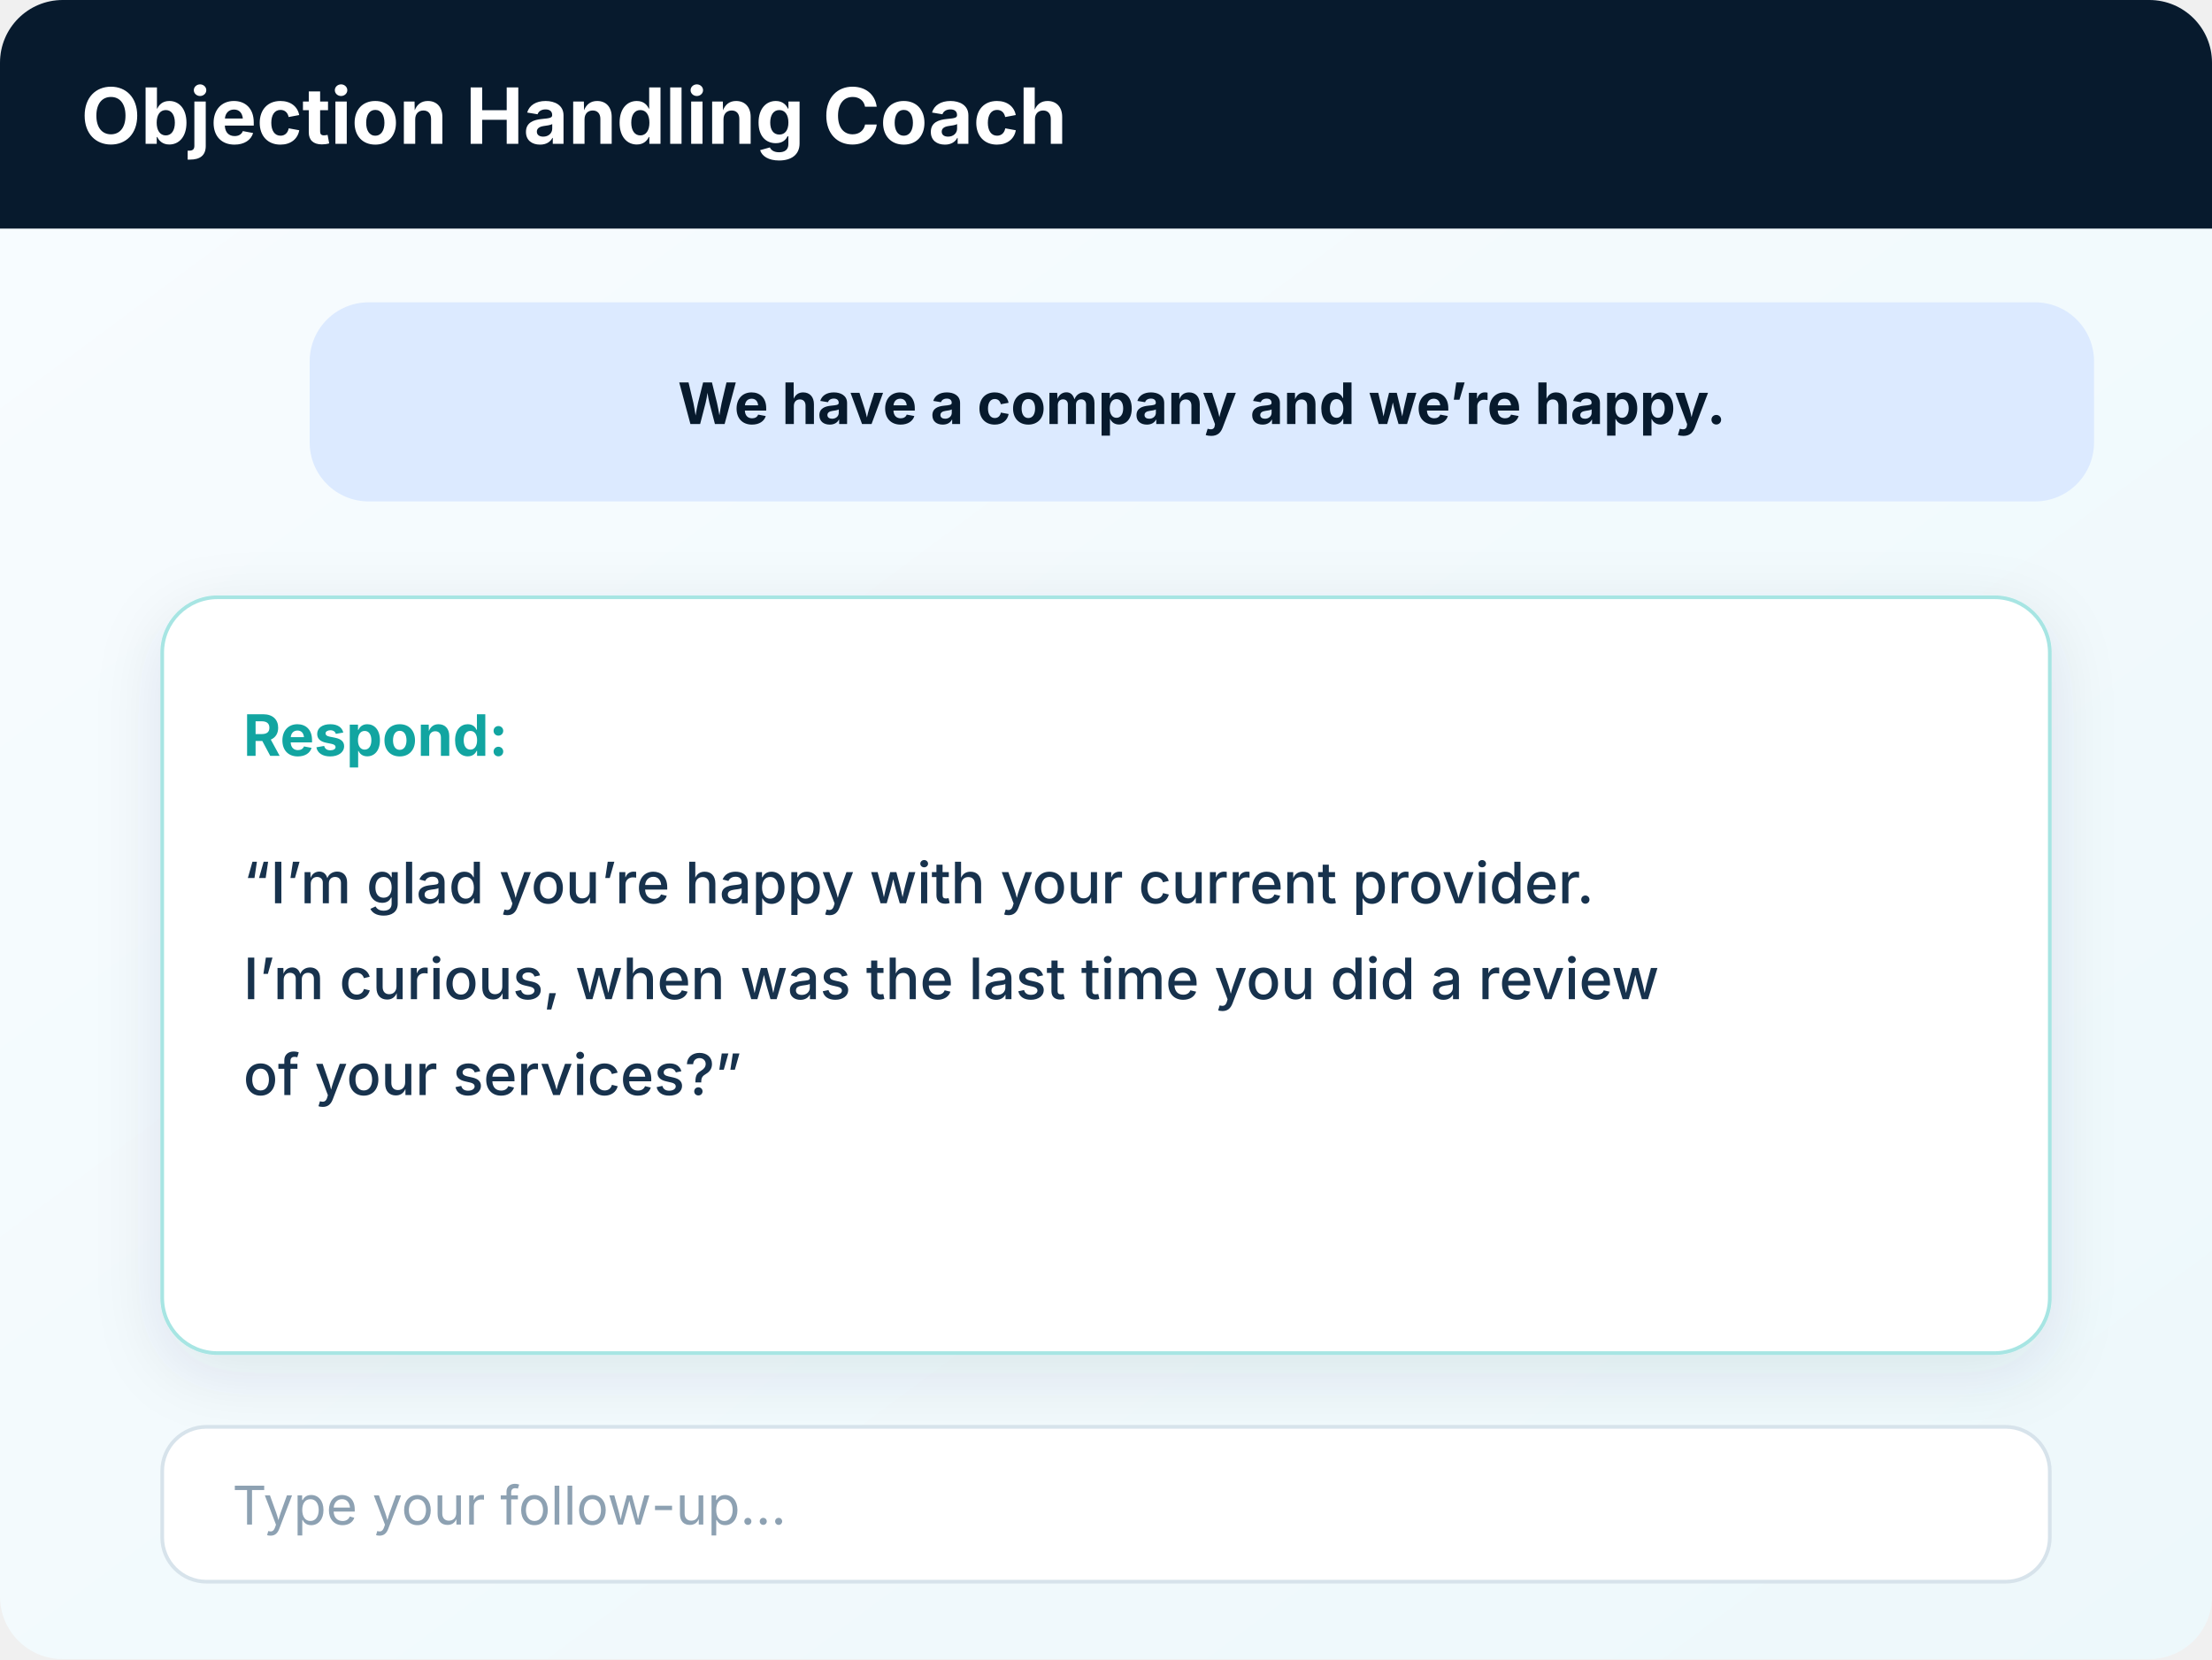
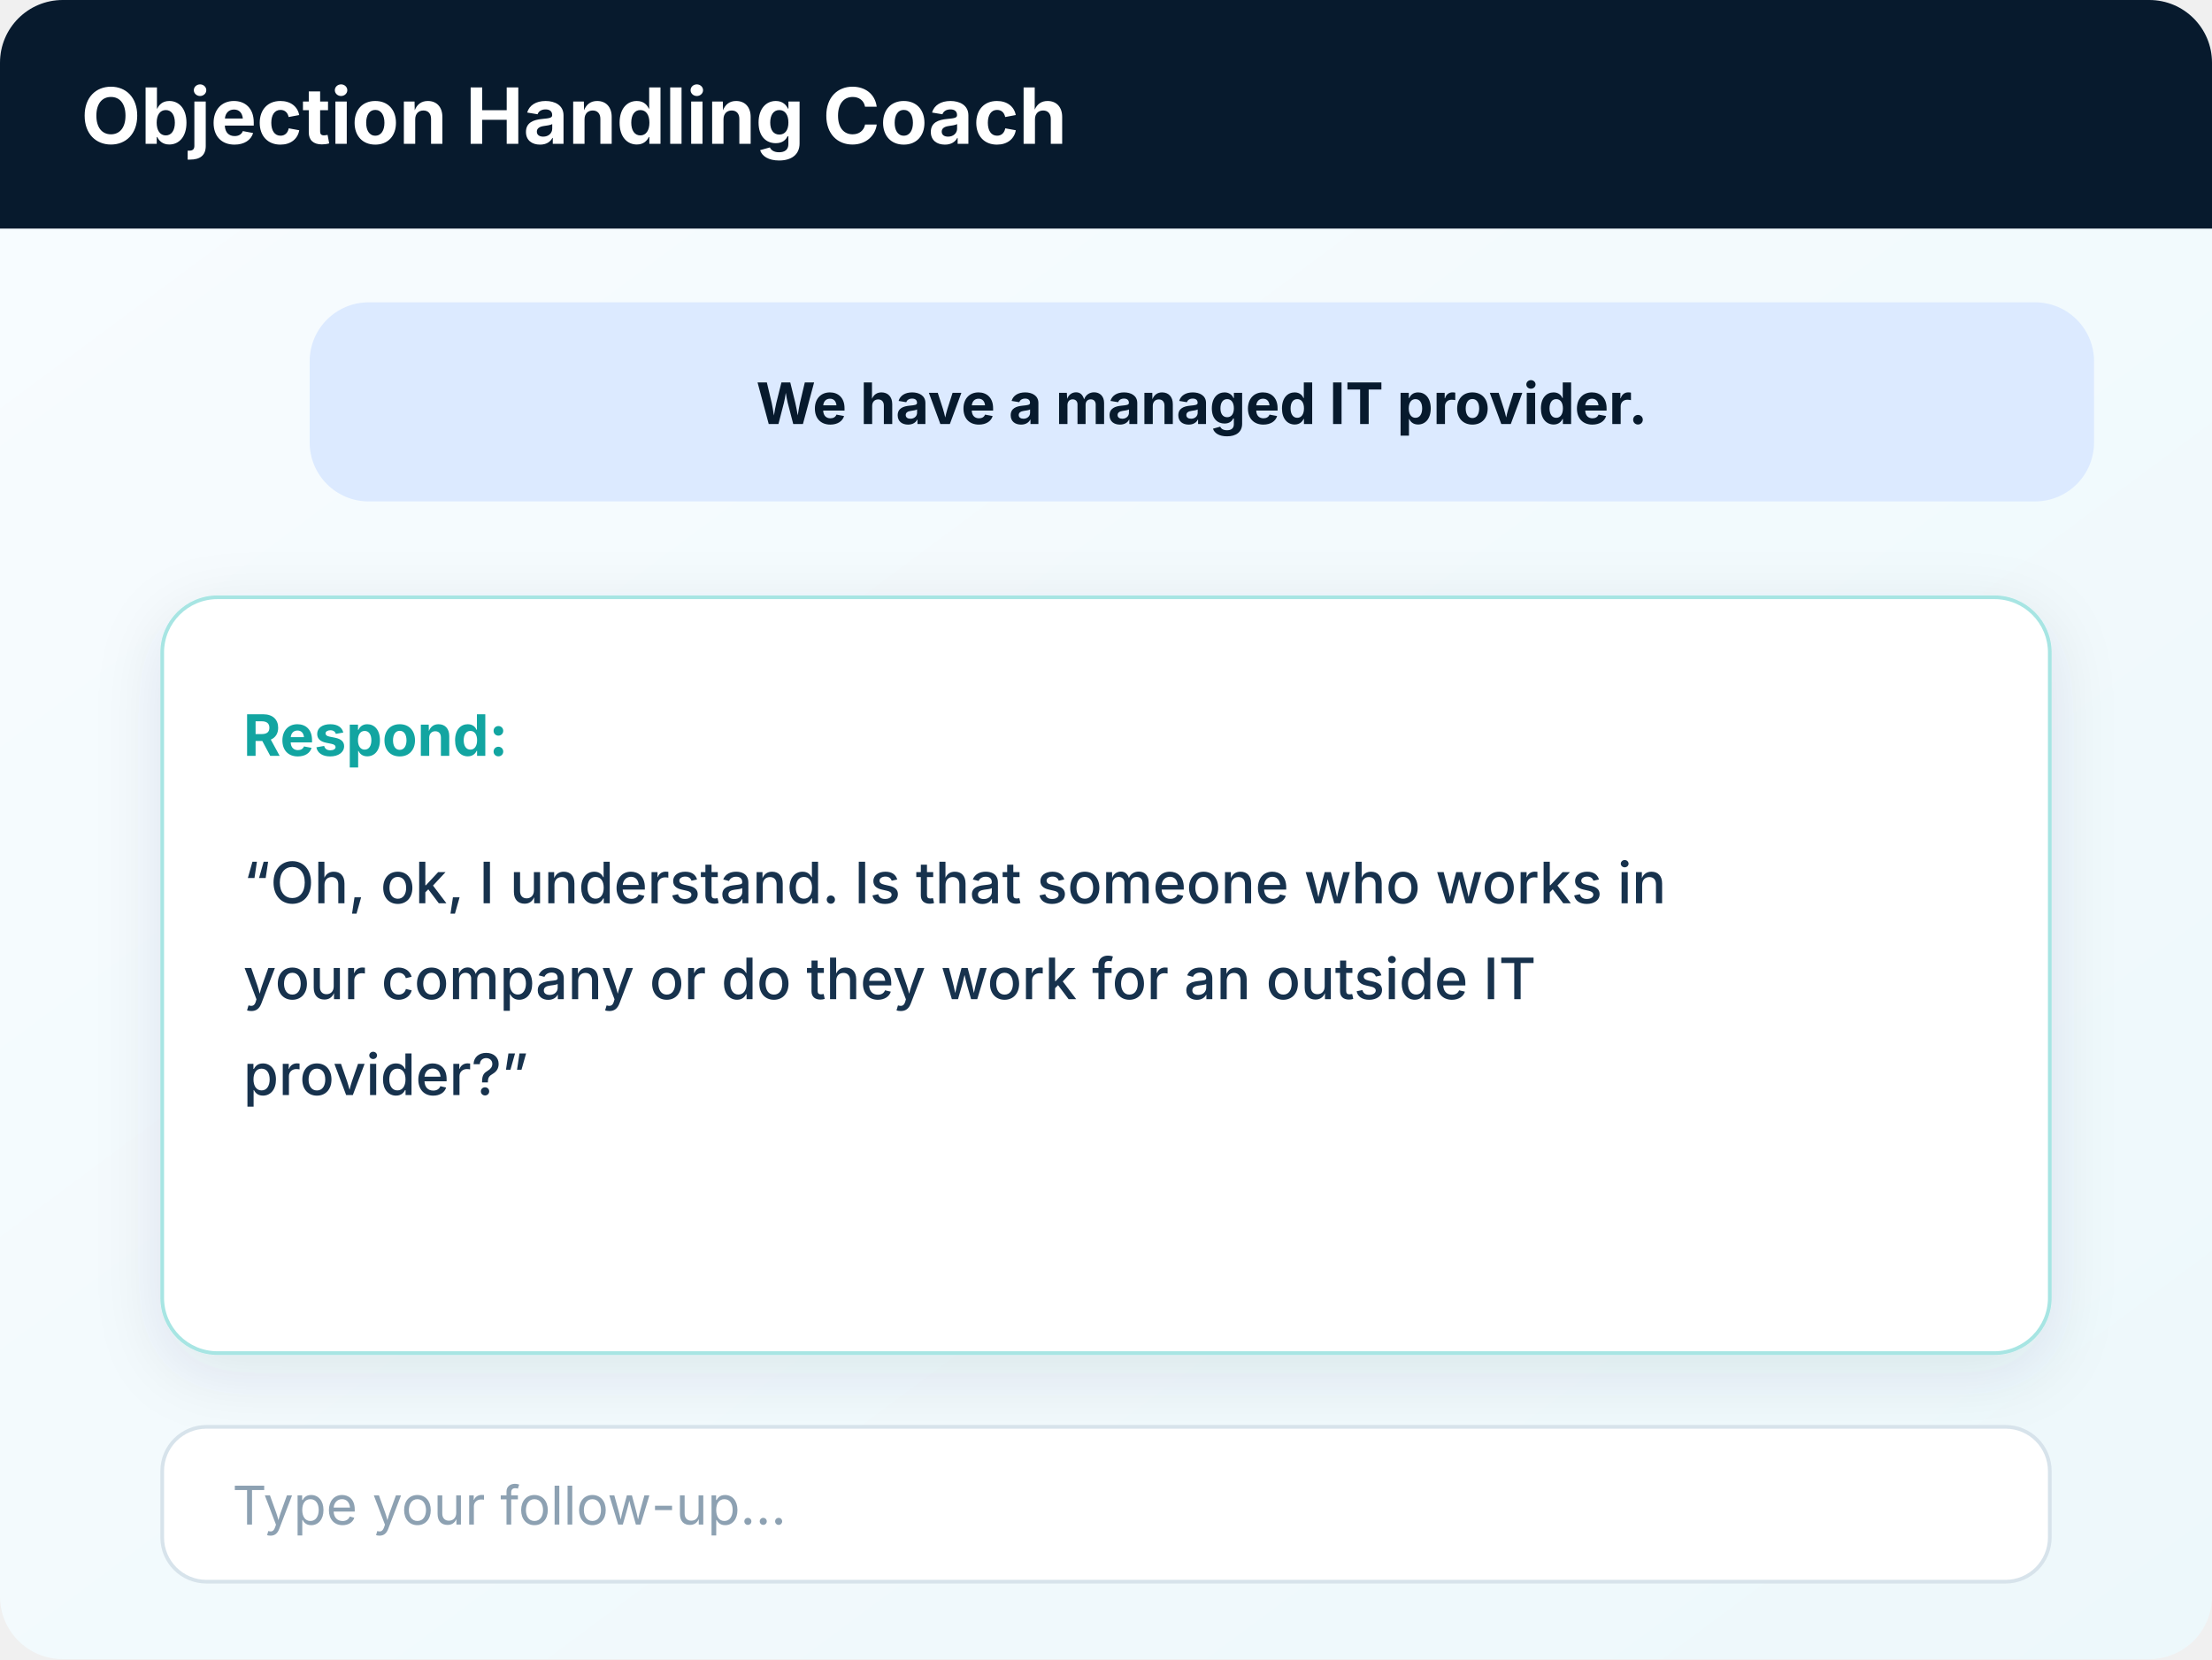
<svg xmlns="http://www.w3.org/2000/svg" viewBox="0 0 1200 900" role="img" aria-labelledby="title desc">
  <defs>
    <filter id="shadow" x="-20%" y="-20%" width="140%" height="140%">
      <feDropShadow dx="0" dy="10" stdDeviation="18" flood-color="#0b2d4a" flood-opacity="0.10" />
    </filter>
    <linearGradient id="bg" x1="0" y1="0" x2="1" y2="1">
      <stop offset="0" stop-color="#f8fcff" />
      <stop offset="1" stop-color="#edf8fb" />
    </linearGradient>
  </defs>
  <rect width="1200" height="900" rx="34" fill="url(#bg)" />
  <path d="M34 0h1132a34 34 0 0 1 34 34v90H0V34A34 34 0 0 1 34 0Z" fill="#071a2d" />
  <text x="44" y="78" fill="#ffffff" font-family="Inter, Arial, sans-serif" font-size="42" font-weight="700">Objection Handling Coach</text>
  <rect x="168" y="164" width="968" height="108" rx="32" fill="#dceaff" />
-   <text x="652" y="230" text-anchor="middle" fill="#071a2d" font-family="Inter, Arial, sans-serif" font-size="31" font-weight="700">We have a company and we’re happy.</text>
+   <text x="652" y="230" text-anchor="middle" fill="#071a2d" font-family="Inter, Arial, sans-serif" font-size="31" font-weight="700">We have a managed IT provider.</text>
  <rect x="88" y="324" width="1024" height="410" rx="30" fill="#ffffff" stroke="#a7e5e3" stroke-width="2" filter="url(#shadow)" />
  <text x="132" y="410" fill="#12a5a1" font-family="Inter, Arial, sans-serif" font-size="31" font-weight="700">Respond:</text>
  <text x="132" y="490" fill="#17324d" font-family="Inter, Arial, sans-serif" font-size="31" font-weight="500">
-     <tspan x="132" dy="0">“I’m glad you’re happy with your current provider.</tspan>
-     <tspan x="132" dy="52">I’m curious, when was the last time you did a review</tspan>
-     <tspan x="132" dy="52">of your services?”</tspan>
+     <tspan x="132" dy="0">“Oh, ok, I understand. Is that someone who works in</tspan>
+     <tspan x="132" dy="52">your company or do they work for an outside IT</tspan>
+     <tspan x="132" dy="52">provider?”</tspan>
  </text>
  <rect x="88" y="774" width="1024" height="84" rx="24" fill="#ffffff" stroke="#d7e3eb" stroke-width="2" />
  <text x="126" y="827" fill="#8da1b2" font-family="Inter, Arial, sans-serif" font-size="29">Type your follow-up…</text>
</svg>
